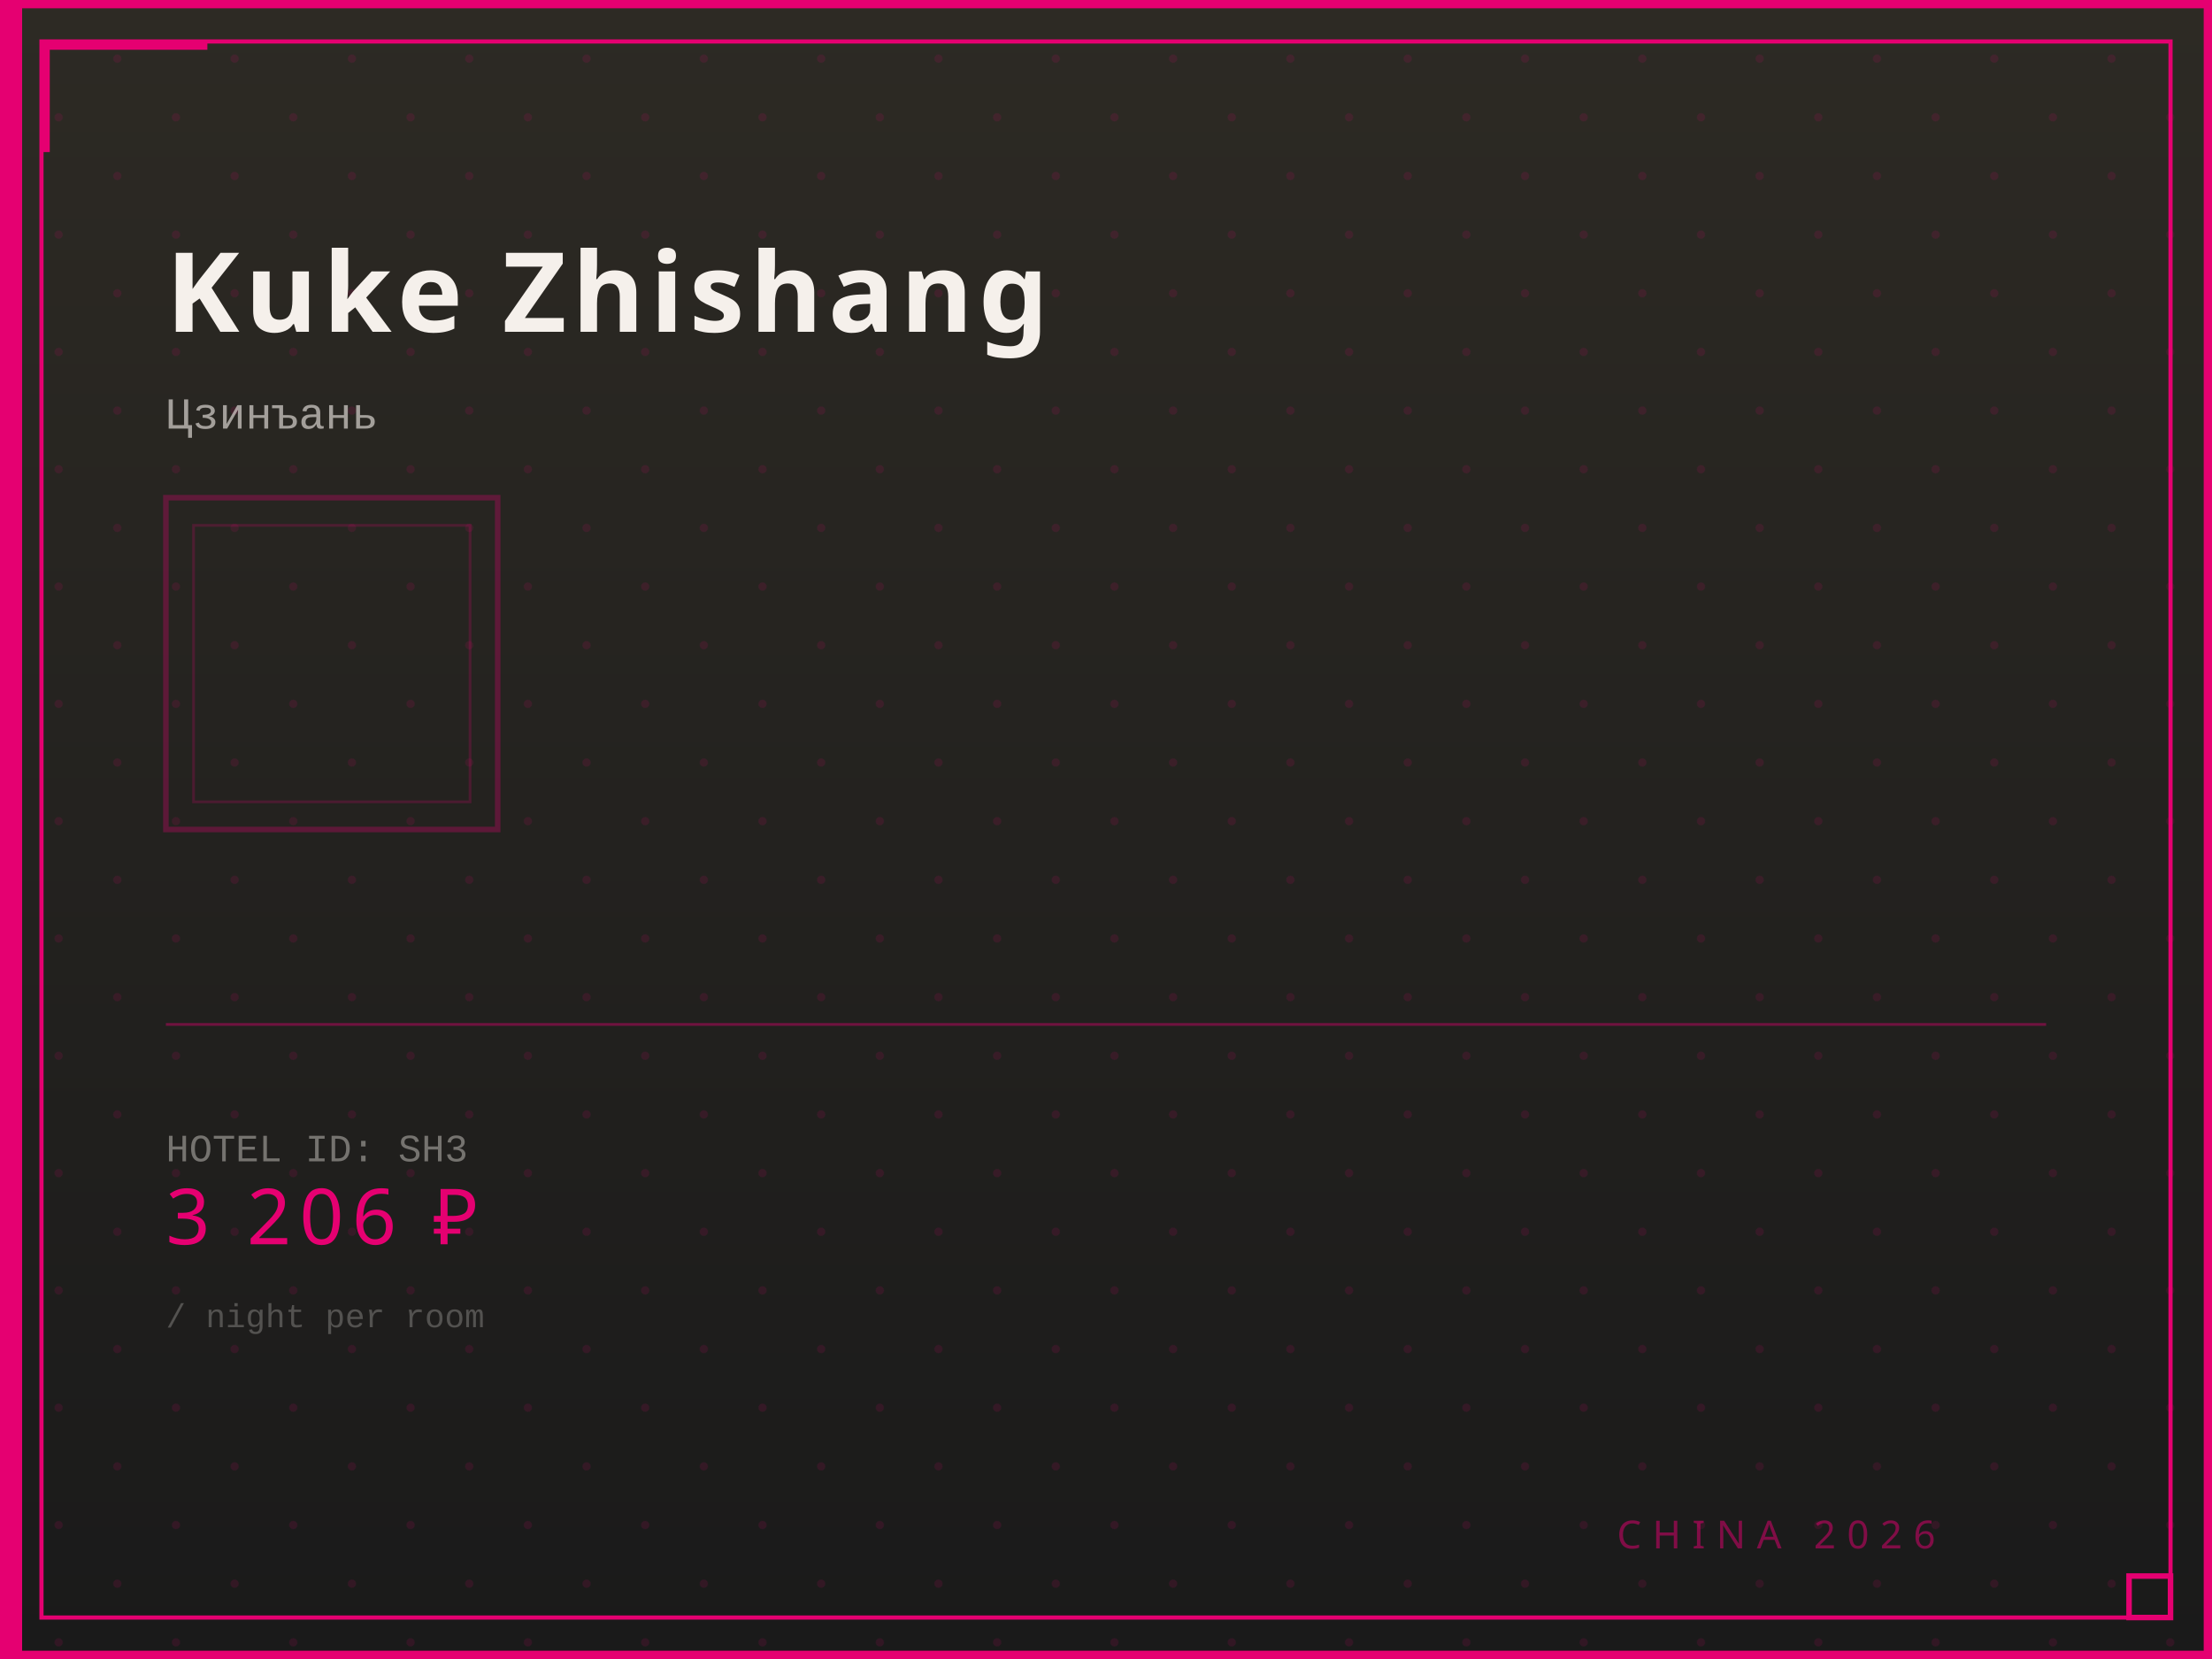
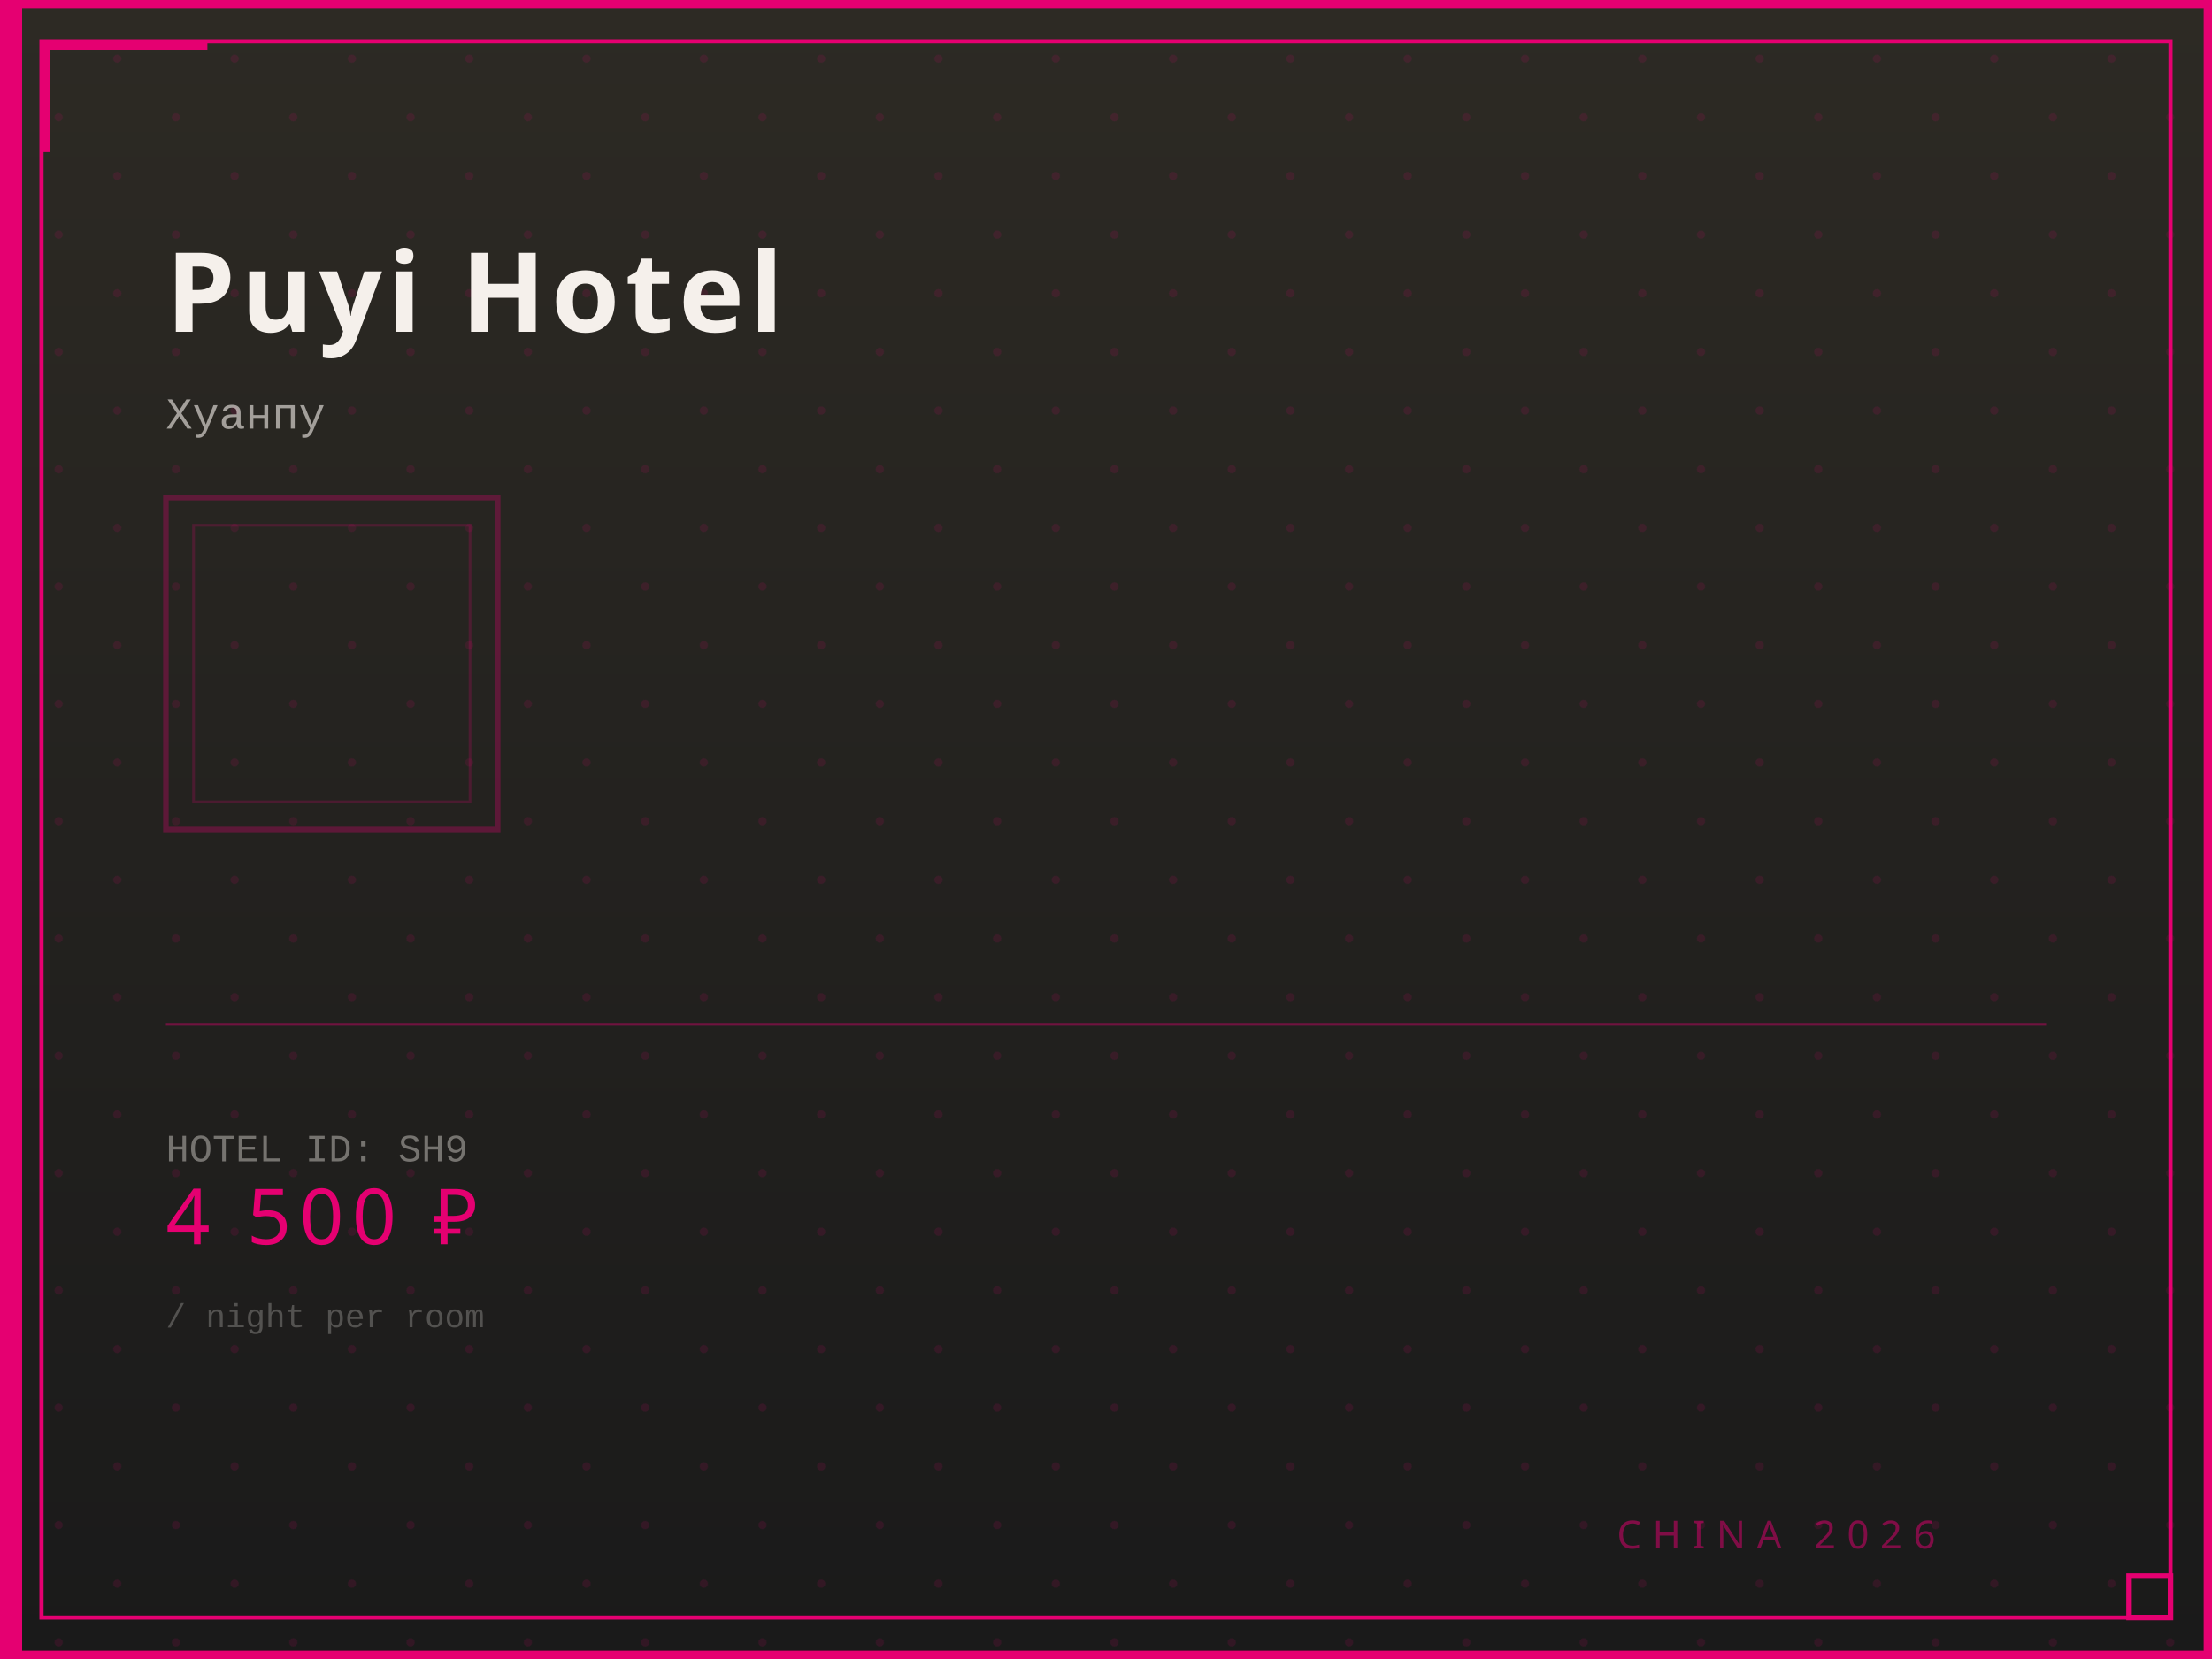
<svg xmlns="http://www.w3.org/2000/svg" width="800" height="600" viewBox="0 0 800 600">
  <defs>
    <linearGradient id="bg" x1="0%" y1="0%" x2="0%" y2="100%">
      <stop offset="0%" style="stop-color:#2D2A24" />
      <stop offset="100%" style="stop-color:#1A1A1A" />
    </linearGradient>
    <pattern id="dots" patternUnits="userSpaceOnUse" width="30" height="30" patternTransform="rotate(45)">
      <circle cx="15" cy="15" r="1.5" fill="#E50071" opacity="0.12" />
    </pattern>
  </defs>
  <rect width="800" height="600" fill="url(#bg)" />
  <rect width="800" height="600" fill="url(#dots)" />
  <rect x="0" y="0" width="800" height="600" fill="none" stroke="#E50071" stroke-width="6" />
  <rect x="15" y="15" width="770" height="570" fill="none" stroke="#E50071" stroke-width="1.5" />
  <rect x="0" y="0" width="8" height="600" fill="#E50071" />
  <rect x="15" y="15" width="60" height="3" fill="#E50071" />
  <rect x="15" y="15" width="3" height="40" fill="#E50071" />
  <rect x="60" y="180" width="120" height="120" fill="none" stroke="#E50071" stroke-width="2" opacity="0.3" />
  <rect x="70" y="190" width="100" height="100" fill="none" stroke="#E50071" stroke-width="1" opacity="0.2" />
-   <text x="60" y="120" font-family="Impact, 'Arial Black', sans-serif" font-size="40" font-weight="900" fill="#F5F0EB" letter-spacing="2">Kuke Zhishang</text>
-   <text x="60" y="155" font-family="'Courier New', monospace" font-size="16" fill="#F5F0EB" opacity="0.6">Цзинъань</text>
+   <text x="60" y="120" font-family="Impact, 'Arial Black', sans-serif" font-size="40" font-weight="900" fill="#F5F0EB" letter-spacing="2">Puyi Hotel</text>
+   <text x="60" y="155" font-family="'Courier New', monospace" font-size="16" fill="#F5F0EB" opacity="0.6">Хуанпу</text>
  <rect x="60" y="370" width="680" height="1" fill="#E50071" opacity="0.4" />
-   <text x="60" y="420" font-family="'Courier New', monospace" font-size="14" fill="#F5F0EB" opacity="0.4">HOTEL ID: SH3</text>
-   <text x="60" y="450" font-family="Impact, 'Arial Black', sans-serif" font-size="28" fill="#E50071" letter-spacing="3">3 206 ₽</text>
+   <text x="60" y="420" font-family="'Courier New', monospace" font-size="14" fill="#F5F0EB" opacity="0.4">HOTEL ID: SH9</text>
+   <text x="60" y="450" font-family="Impact, 'Arial Black', sans-serif" font-size="28" fill="#E50071" letter-spacing="3">4 500 ₽</text>
  <text x="60" y="480" font-family="'Courier New', monospace" font-size="12" fill="#F5F0EB" opacity="0.25">/ night per room</text>
  <text x="700" y="560" font-family="Impact, 'Arial Black', sans-serif" font-size="14" fill="#E50071" letter-spacing="4" opacity="0.5" text-anchor="end">CHINA 2026</text>
  <rect x="770" y="570" width="15" height="15" fill="none" stroke="#E50071" stroke-width="2" />
</svg>
